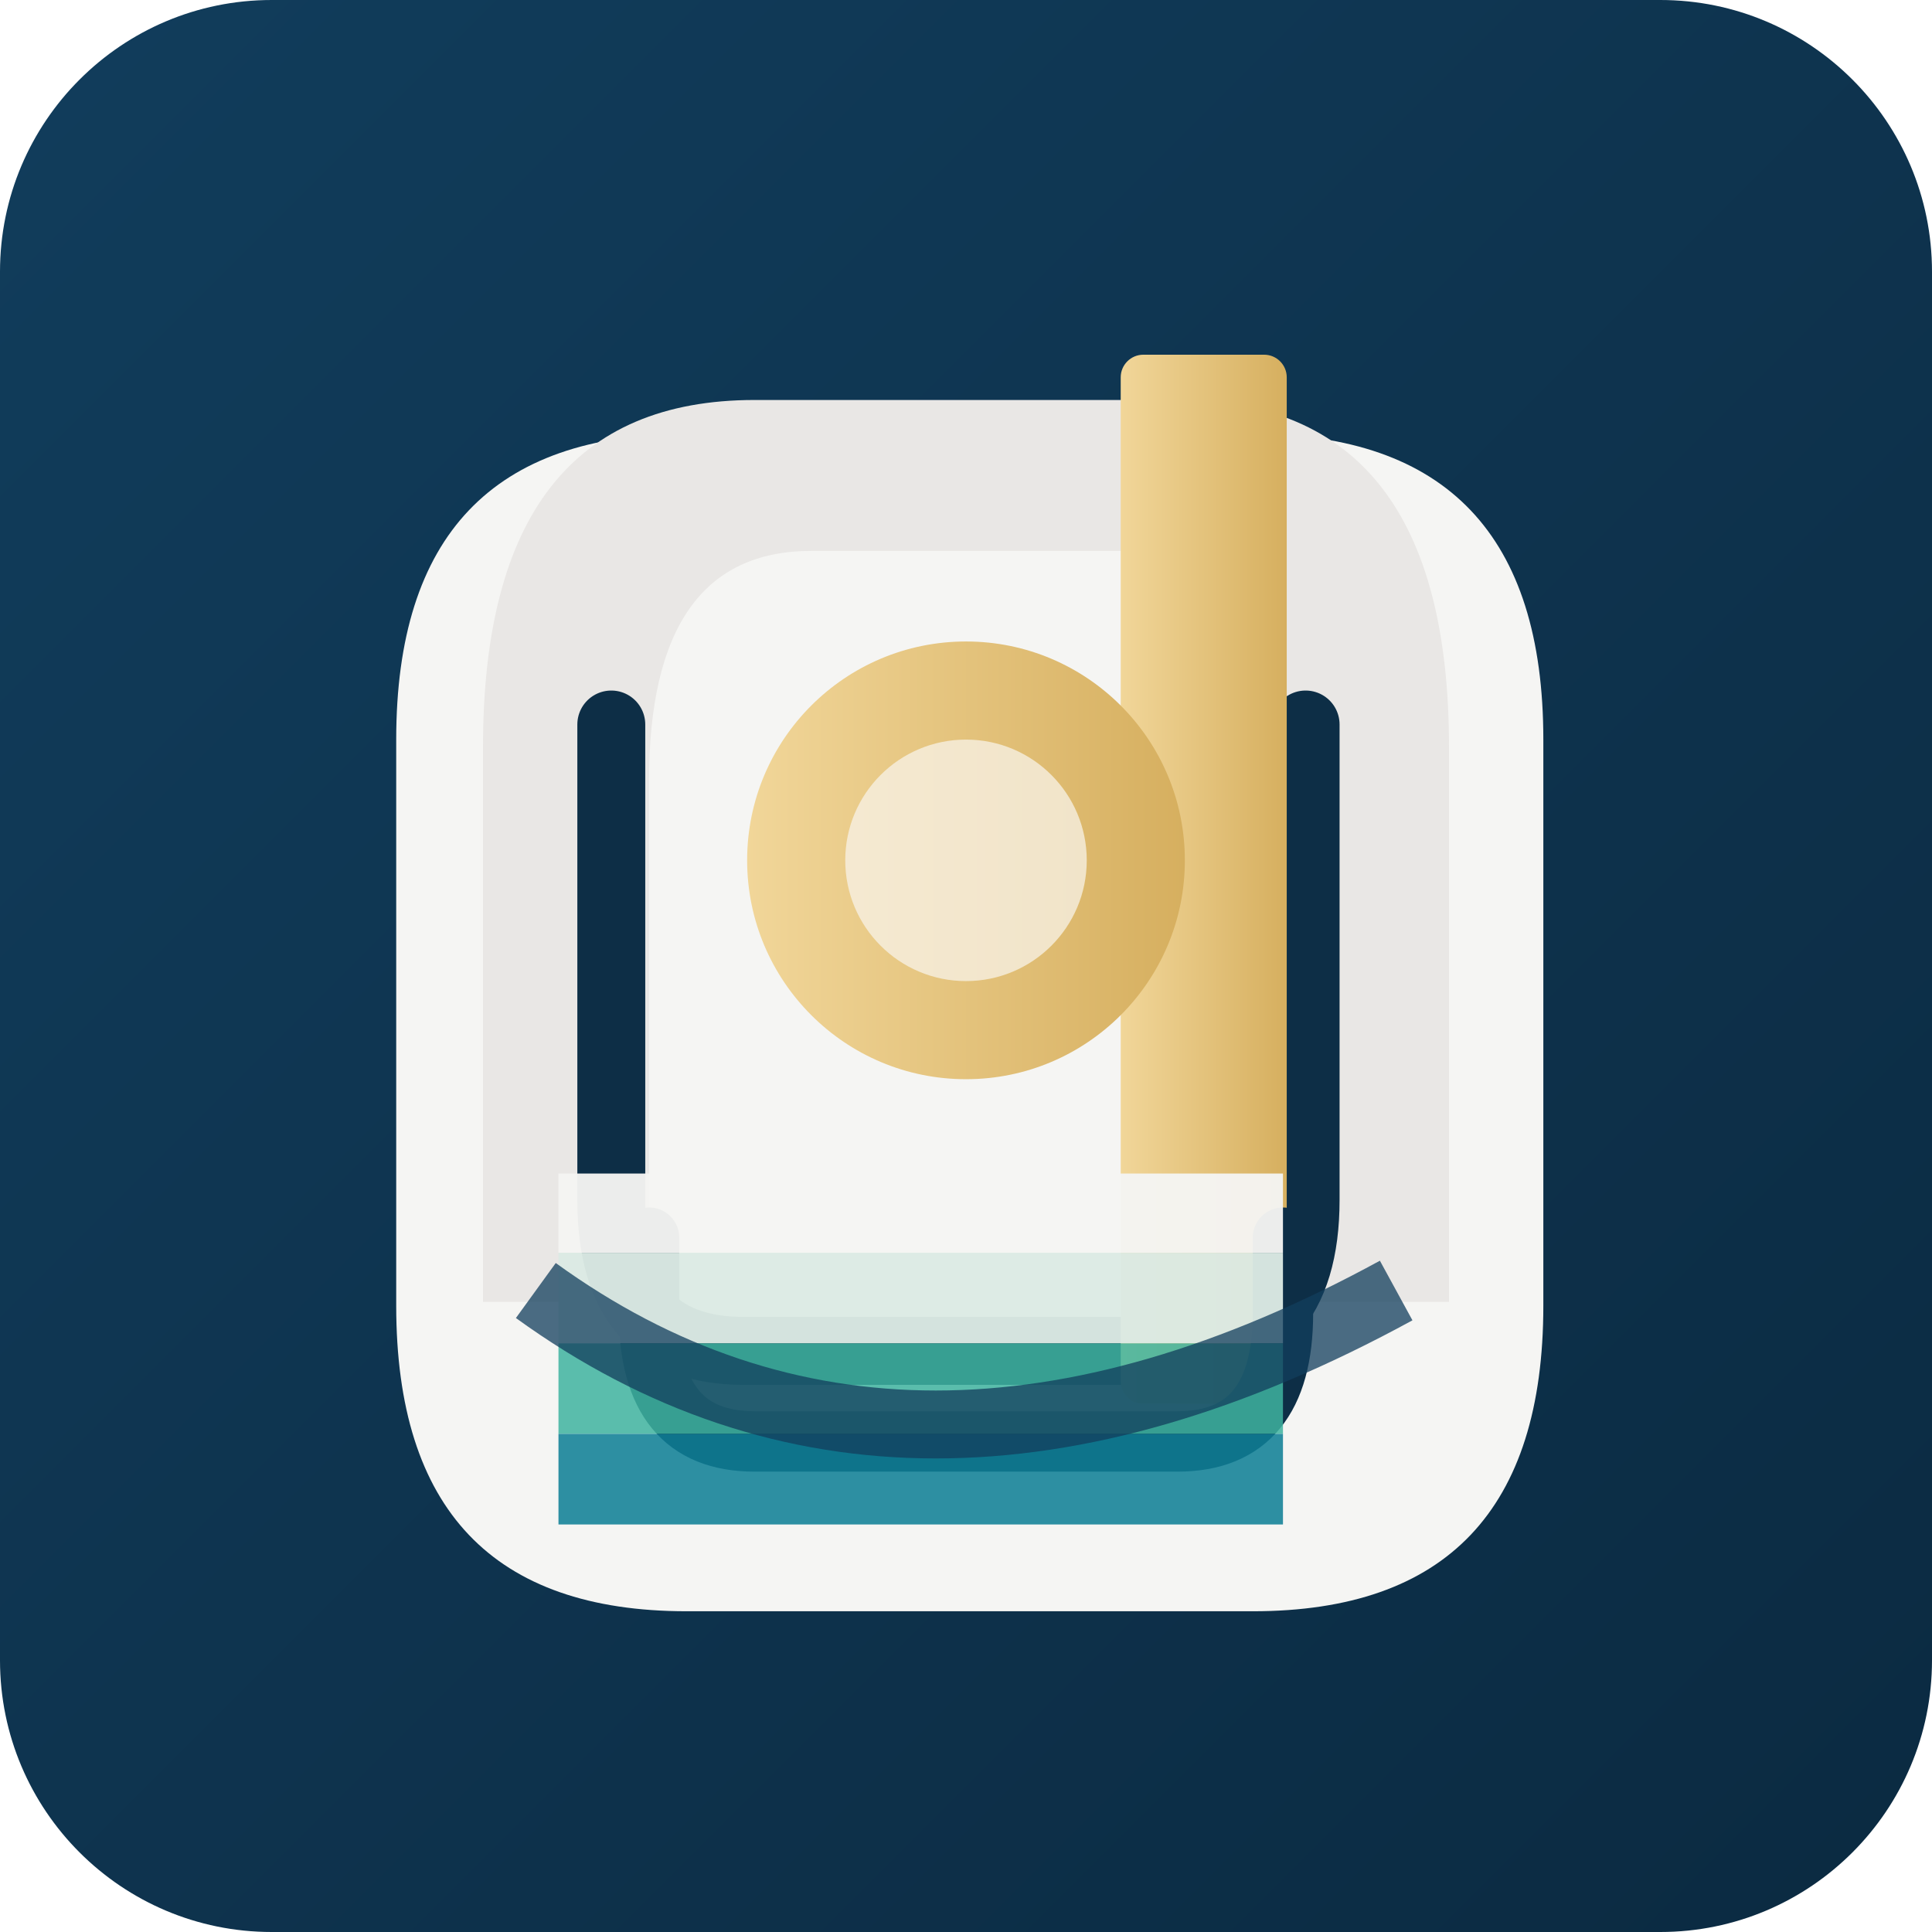
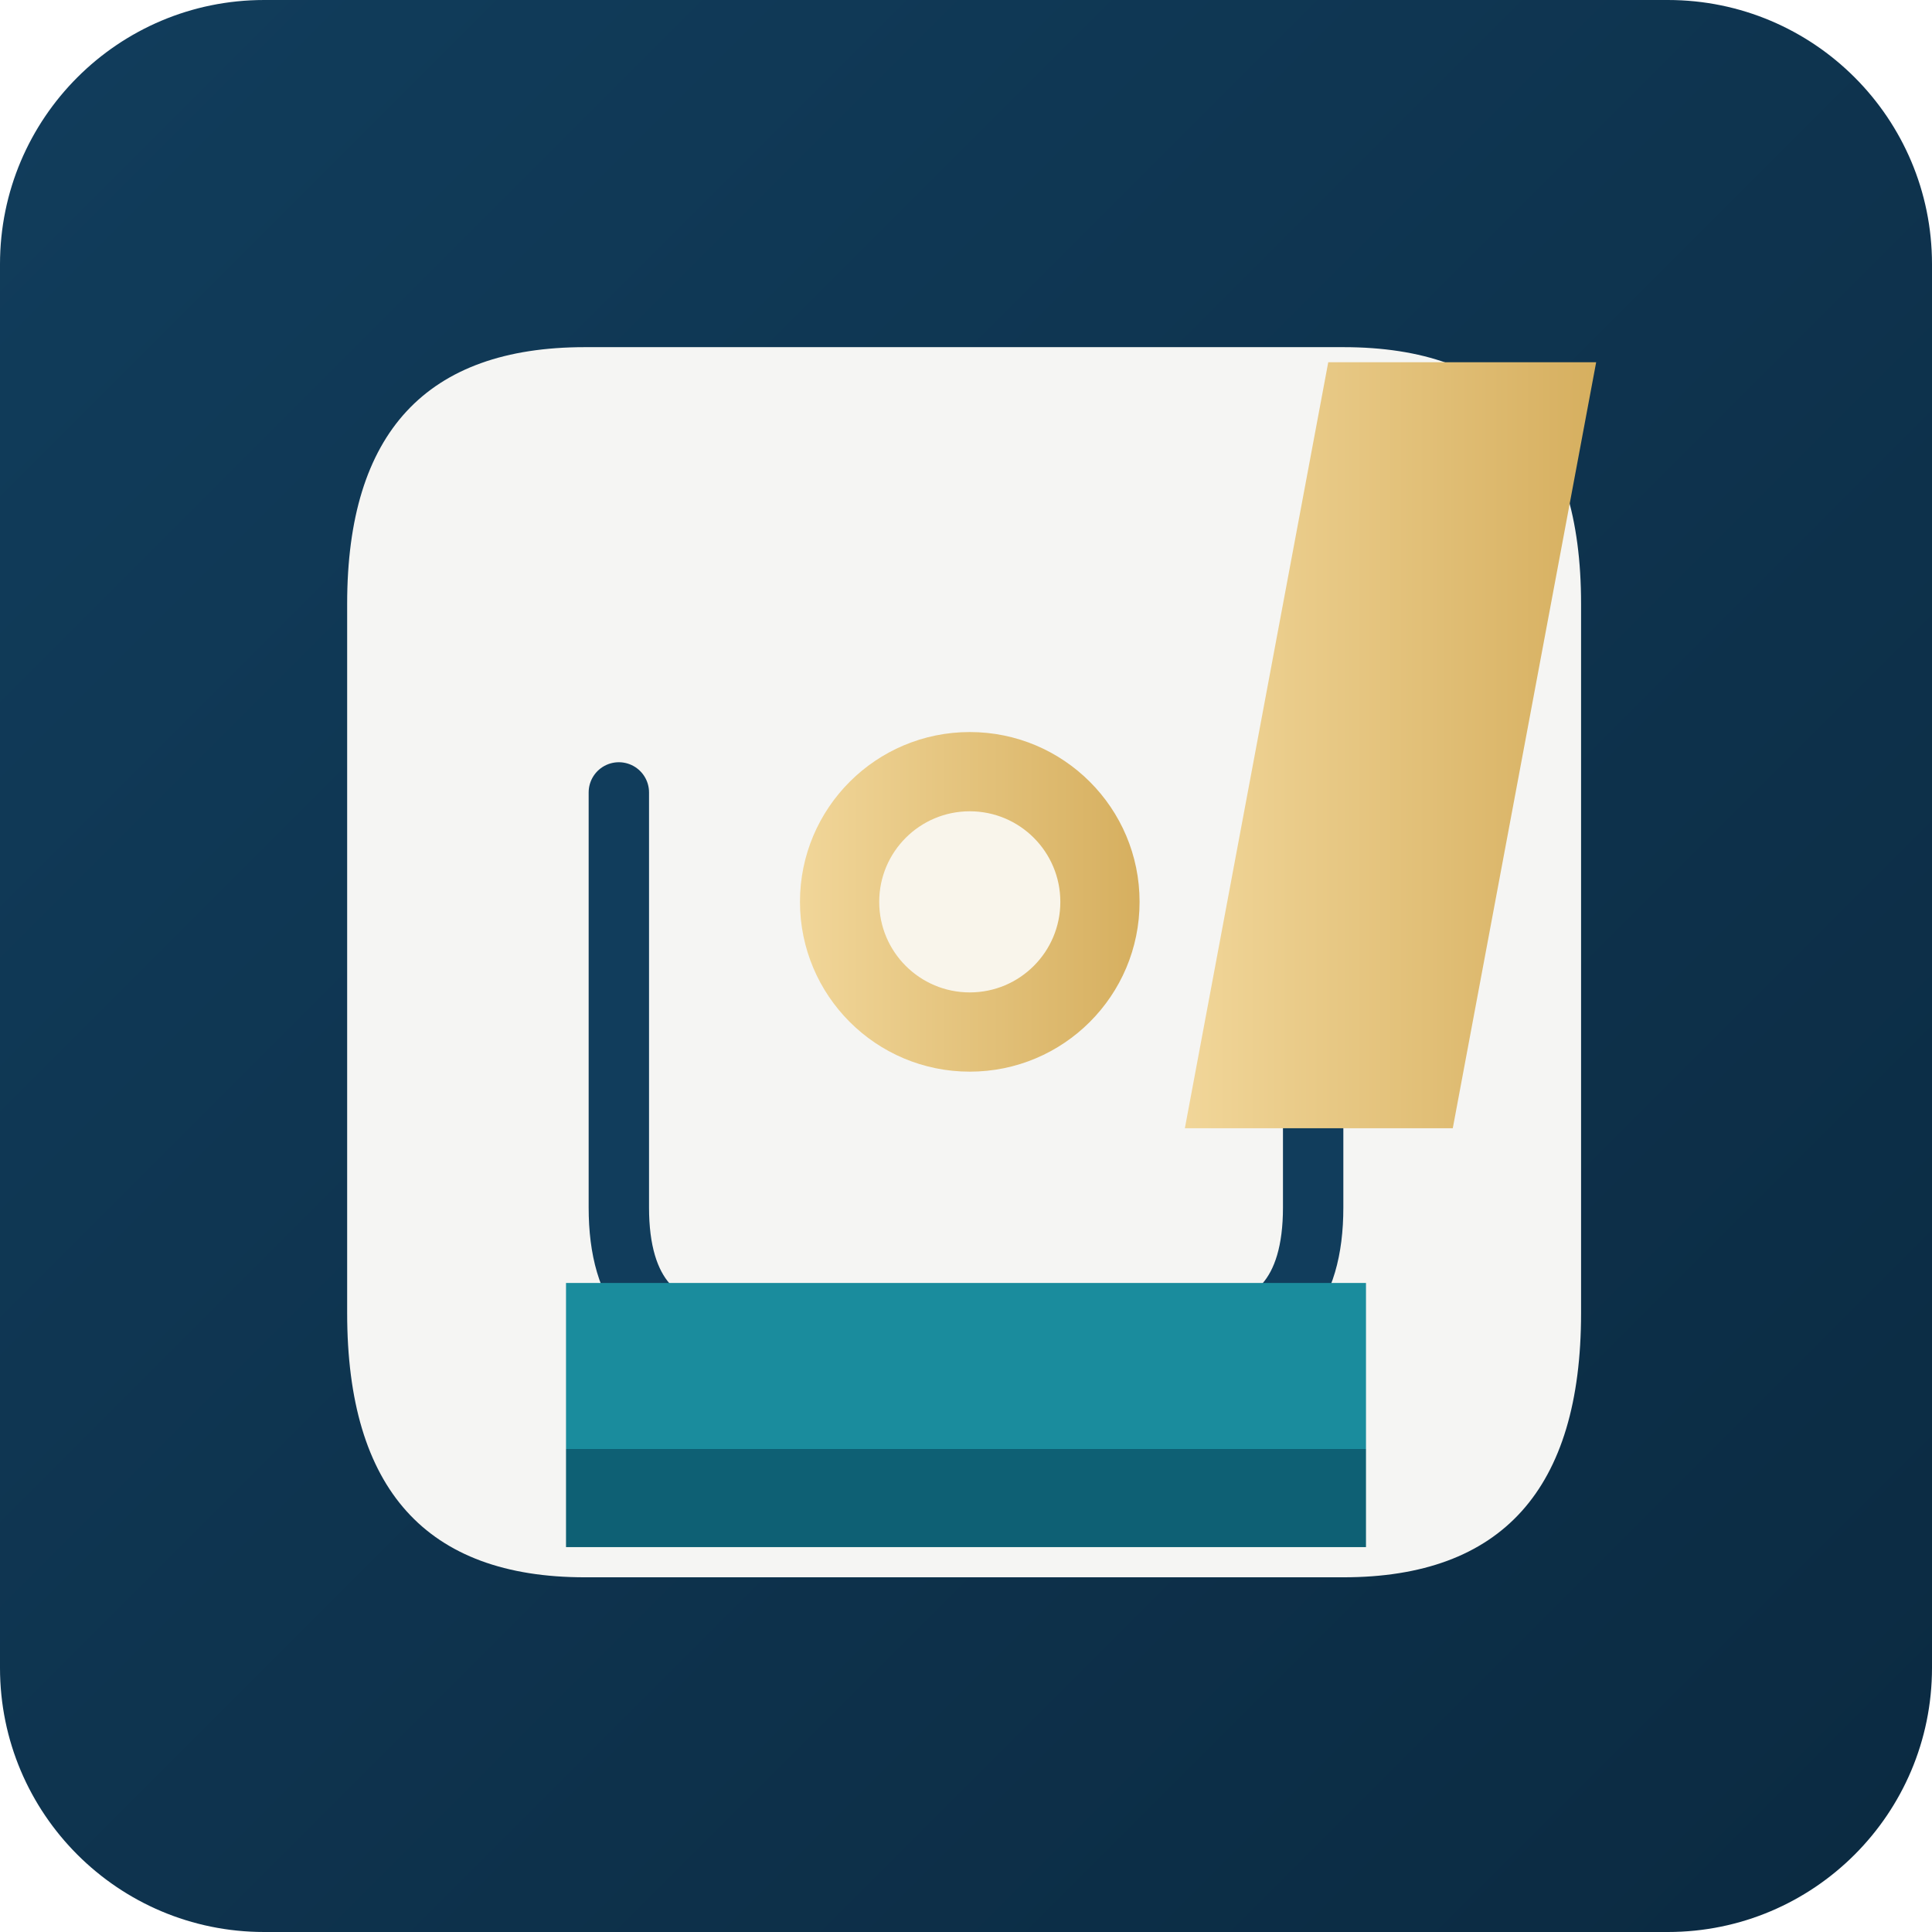
- <svg xmlns="http://www.w3.org/2000/svg" viewBox="0 0 512 512" role="img" aria-label="School portal favicon">
+ <svg xmlns="http://www.w3.org/2000/svg" viewBox="0 0 512 512" role="img" aria-label="Paideia Portals logo">
  <defs>
    <linearGradient id="bg" x1="0" x2="1" y1="0" y2="1">
      <stop offset="0%" stop-color="#113d5c" />
      <stop offset="100%" stop-color="#0b2a41" />
    </linearGradient>
    <linearGradient id="gold" x1="0" x2="1">
      <stop offset="0%" stop-color="#f1d699" />
      <stop offset="100%" stop-color="#d6af5f" />
    </linearGradient>
-     <linearGradient id="teal" x1="0" x2="1">
-       <stop offset="0%" stop-color="#1d8f9c" />
-       <stop offset="100%" stop-color="#0a6a75" />
-     </linearGradient>
  </defs>
-   <rect width="512" height="512" rx="72" fill="url(#bg)" />
-   <path d="M105 196 L105 346 Q105 427 182 427 H332 Q409 427 409 346 L409 196 Q409 115 332 115 H182 Q105 115 105 196 Z" fill="#f5f5f3" />
-   <path d="M143 223 L143 338 Q143 383 181 383 H331 Q369 383 369 338 L369 223 Q369 178 331 178 H181 Q143 178 143 223 Z" fill="#f5f5f3" />
-   <path d="M128 198 Q128 106 200 106 H312 Q384 106 384 198 L384 345 H340 L340 207 Q340 146 297 146 H215 Q172 146 172 207 L172 345 H128 Z" fill="#e9e7e5" />
-   <path d="M162 192 L162 318 Q162 358 197 358 H310 Q346 358 346 318 L346 192" fill="none" stroke="#0d2e46" stroke-width="18" stroke-linecap="round" stroke-linejoin="round" />
-   <rect x="297" y="94" width="44" height="278" rx="6" fill="url(#gold)" transform="rotate(0 319 94)" />
-   <path d="M172 328 L172 348 Q172 382 200 382 H312 Q340 382 340 348 L340 328" fill="none" stroke="#0d2e46" stroke-width="16" stroke-linecap="round" stroke-linejoin="round" />
-   <circle cx="256" cy="228" r="58" fill="url(#gold)" />
-   <circle cx="256" cy="228" r="32" fill="#f8f3e8" opacity="0.75" />
-   <g opacity="0.96">
-     <path d="M148 311 L340 311 L340 332 L148 332 Z" fill="#f5f5f3" />
-     <path d="M148 332 L340 332 L340 356 L148 356 Z" fill="#dceae4" />
-     <path d="M148 356 L340 356 L340 380 L148 380 Z" fill="#3eb3a0" opacity="0.88" />
-     <path d="M148 380 L340 380 L340 404 L148 404 Z" fill="#0d7f96" opacity="0.9" />
-   </g>
-   <path d="M142 342 Q240 413 370 342" fill="none" stroke="#123d5c" stroke-width="18" opacity="0.75" />
+   <rect width="512" height="512" rx="70" fill="url(#bg)" />
+   <path d="M92 160 L92 348 Q92 418 155 418 H356 Q419 418 419 348 L419 160 Q419 92 356 92 H155 Q92 92 92 160 Z" fill="#f5f5f3" />
+   <path d="M145 200 L145 328 Q145 372 178 372 H333 Q367 372 367 328 L367 200 Q367 156 333 156 H178 Q145 156 145 200 Z" fill="#f5f5f3" />
+   <path d="M164 210 L164 320 Q164 354 194 354 H318 Q348 354 348 320 L348 210" fill="none" stroke="#113d5c" stroke-width="16" stroke-linecap="round" stroke-linejoin="round" />
+   <path d="M352 96 L423 96 L385 299 L314 299 Z" fill="url(#gold)" />
+   <circle cx="257" cy="239" r="45" fill="url(#gold)" />
+   <circle cx="257" cy="239" r="24" fill="#f9f5eb" />
+   <path d="M150 340 H362 L362 384 H150 Z" fill="#1a8c9d" />
+   <path d="M150 384 H362 L362 410 H150 Z" fill="#0e6074" />
</svg>
